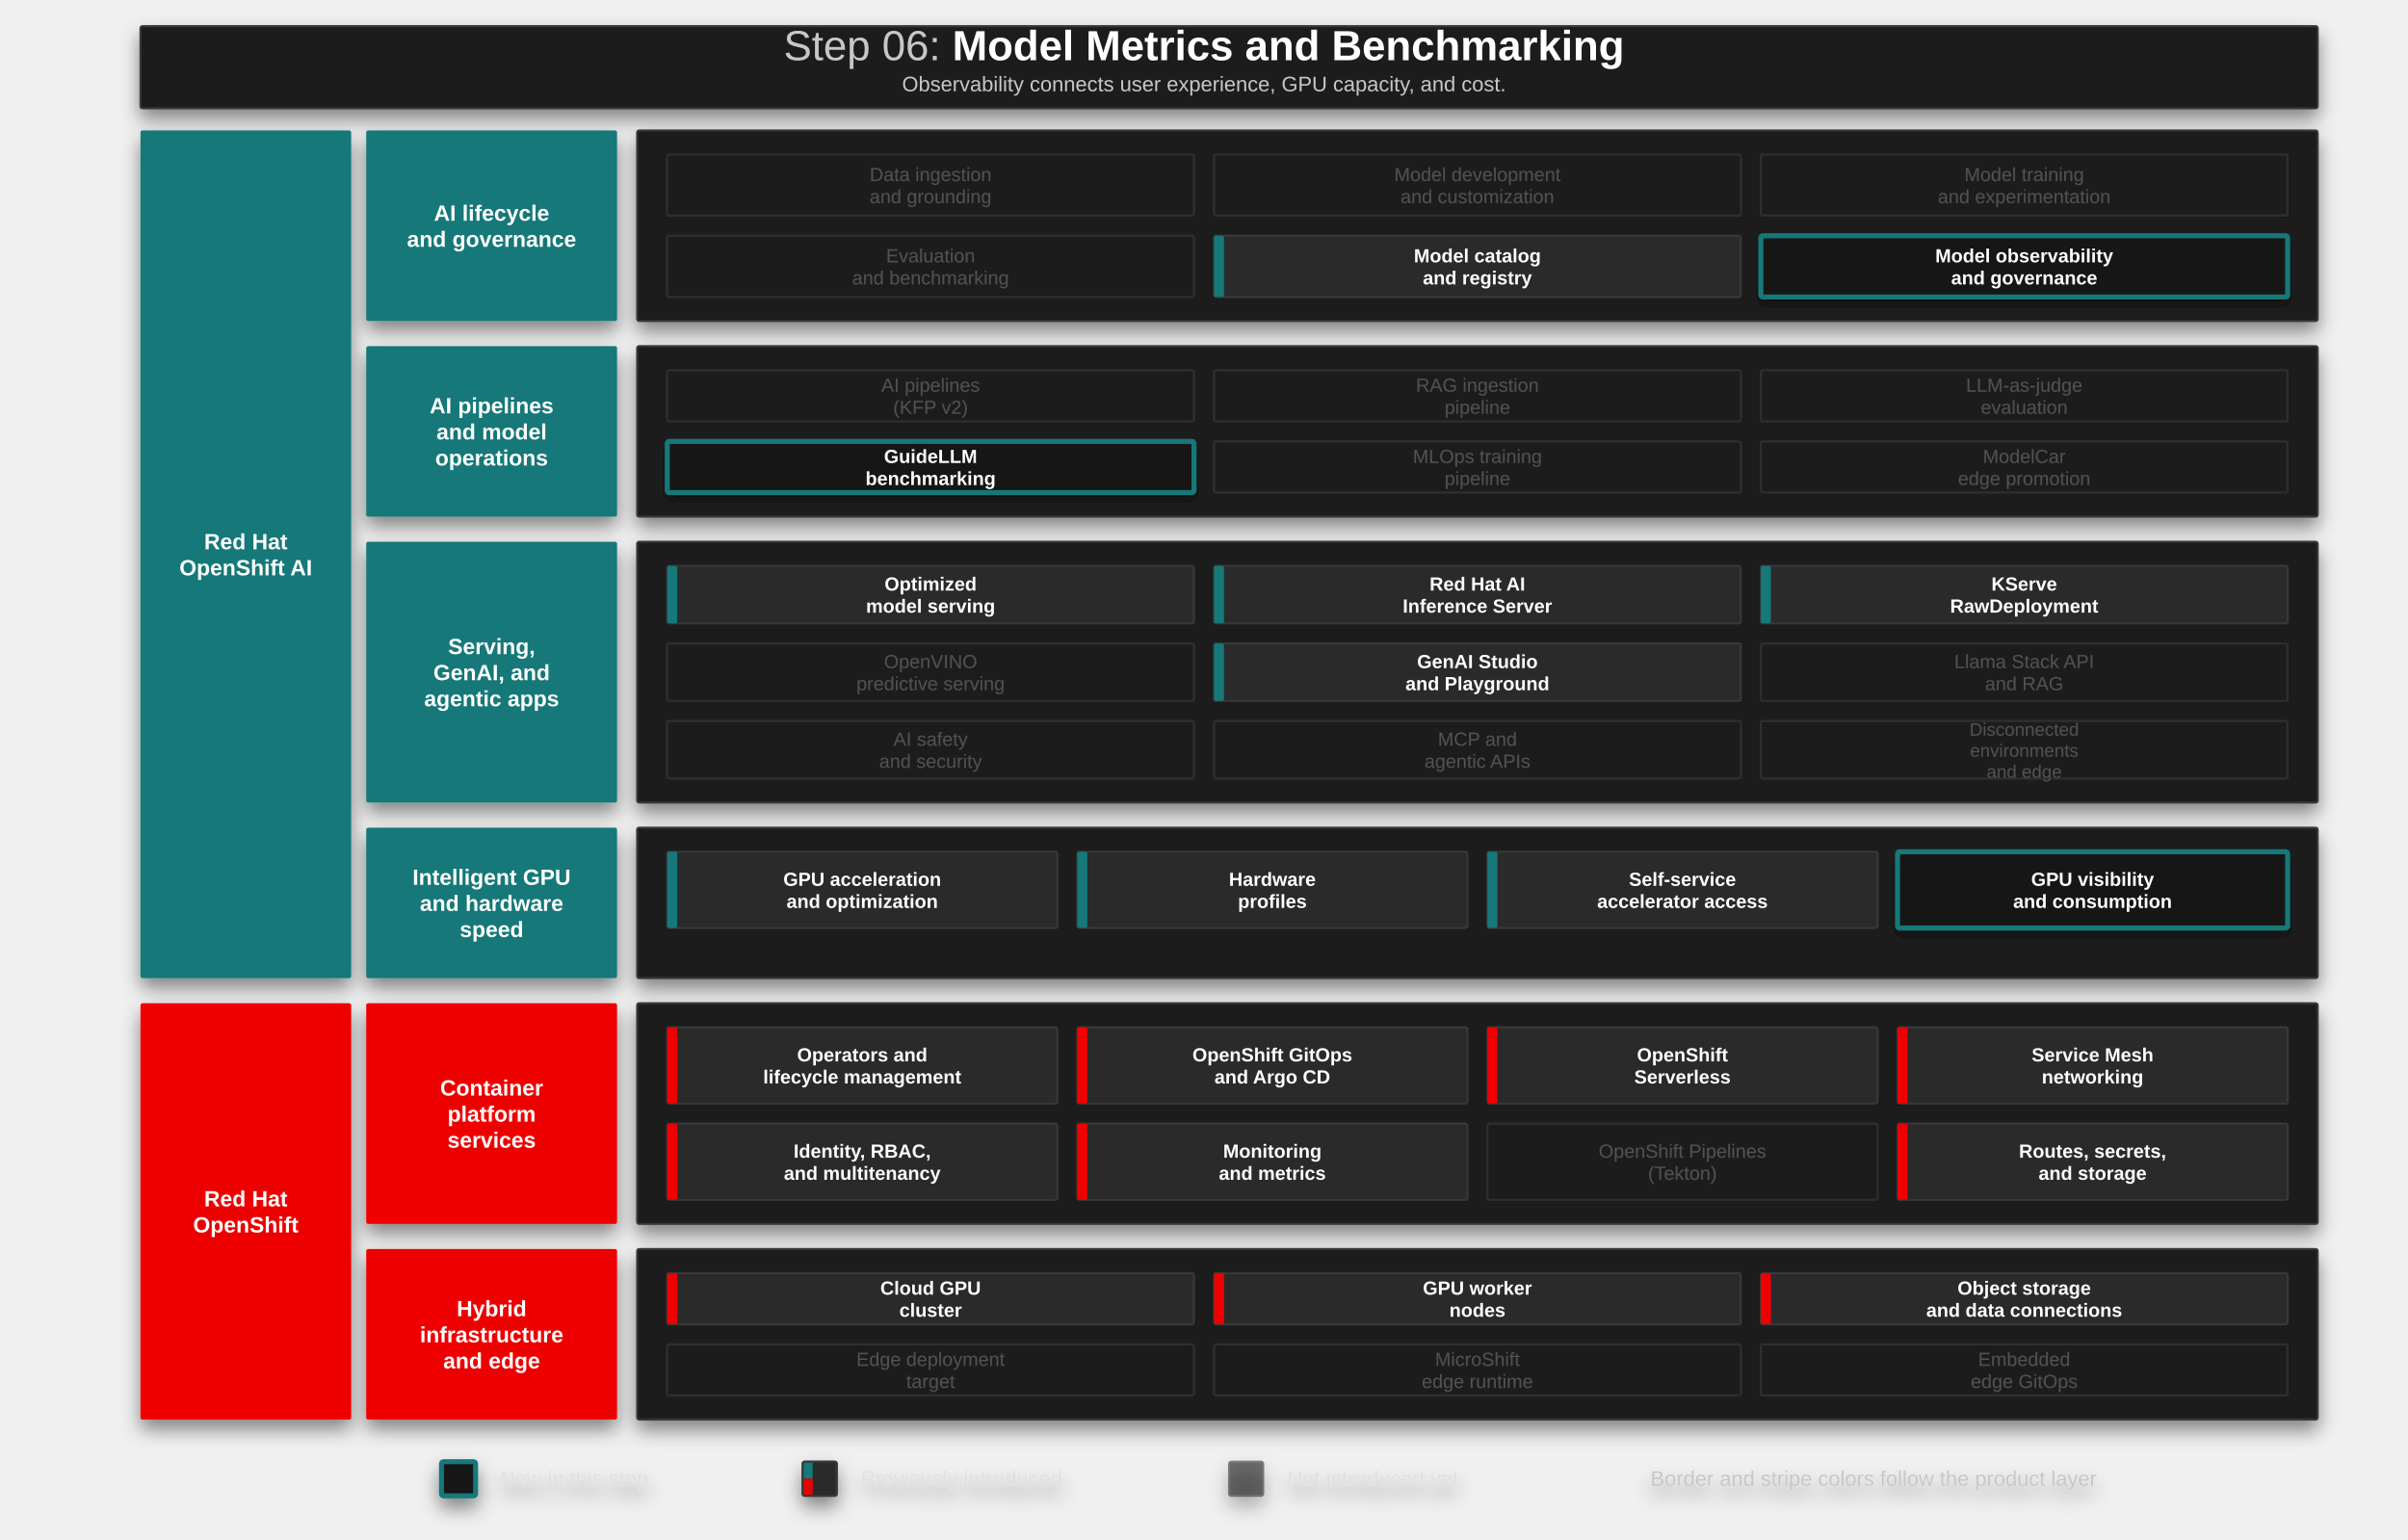
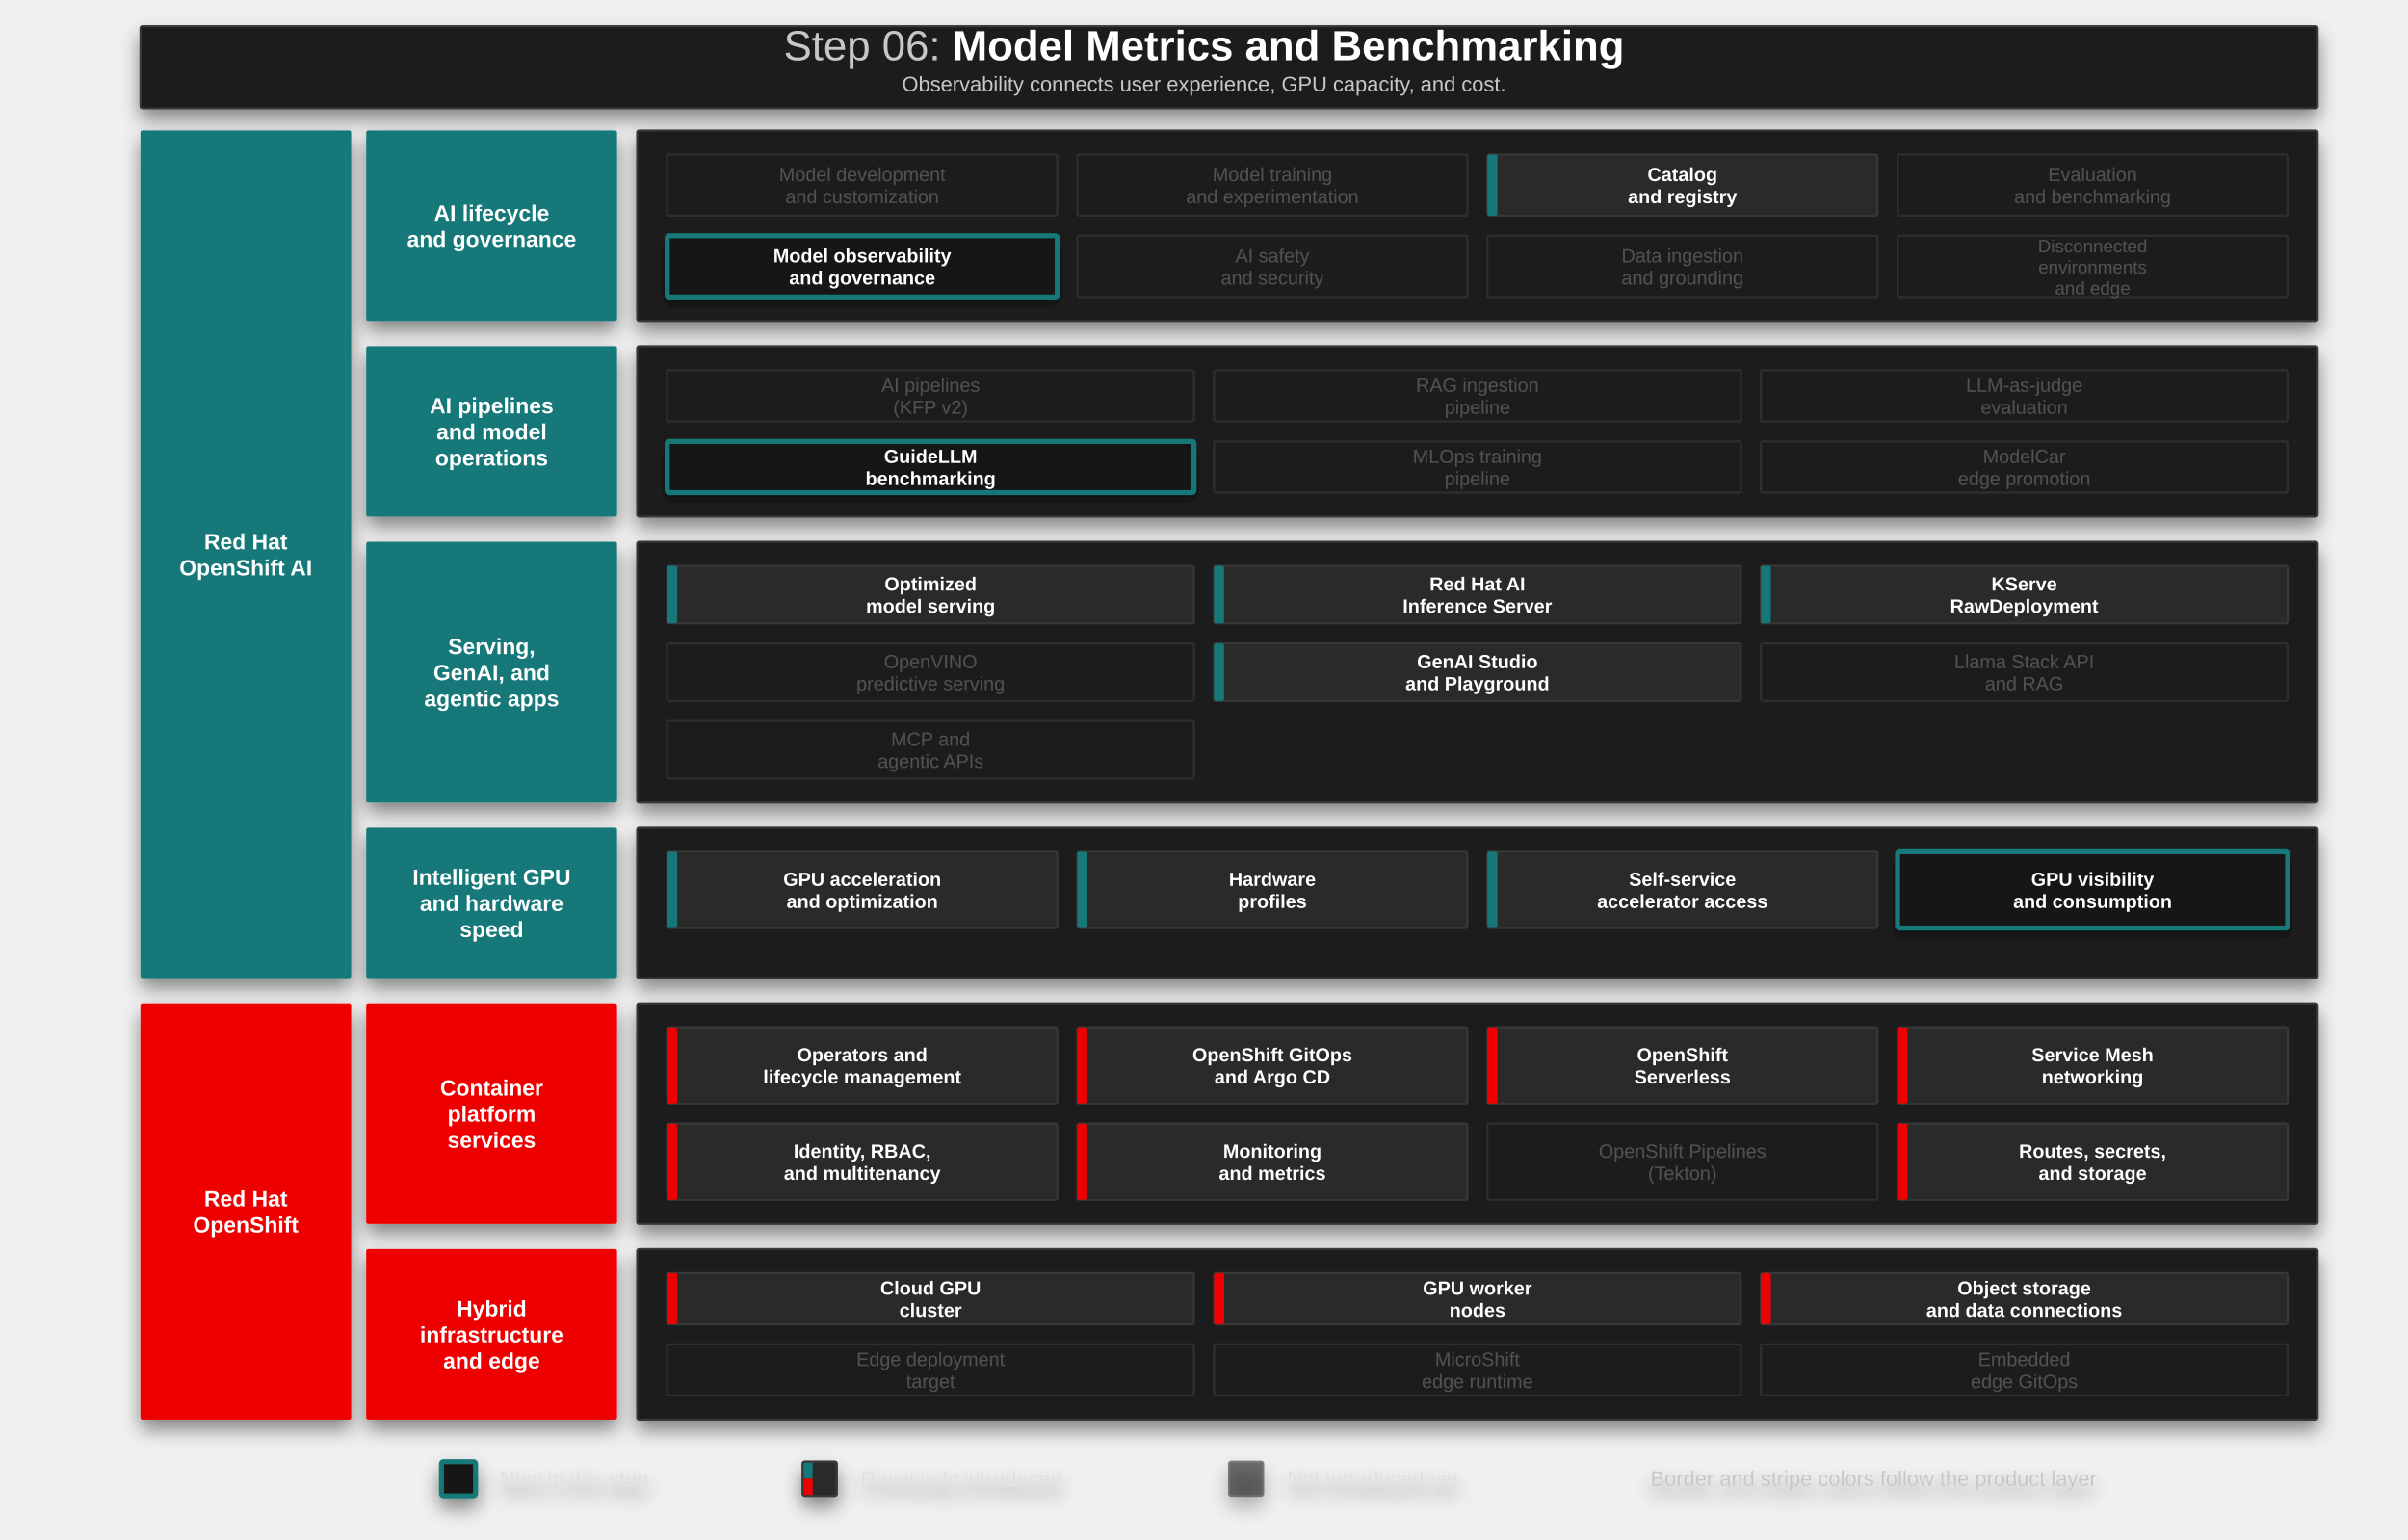
<svg xmlns="http://www.w3.org/2000/svg" width="2400" height="1535" viewBox="0 0 2400 1535" role="img" aria-labelledby="title desc">
  <style>.display{font-family:'Red Hat Display','Arial',sans-serif}.body{font-family:'Red Hat Text','Arial',sans-serif}</style>
  <defs>
    <filter id="lift" x="-20%" y="-20%" width="140%" height="140%">
      <feDropShadow dx="0" dy="6" stdDeviation="5" flood-color="#000" flood-opacity="0.55" />
    </filter>
    <filter id="panelShadow" x="-8%" y="-8%" width="116%" height="116%">
      <feDropShadow dx="0" dy="10" stdDeviation="9" flood-color="#000" flood-opacity="0.45" />
    </filter>
  </defs>
  <g filter="url(#panelShadow)">
    <rect x="140" y="26" width="2170" height="82" rx="2" fill="#1f1f1f" stroke="#383838" stroke-width="2" />
    <text x="1200.0" y="60" class="display" font-size="42" fill="#ffffff" font-weight="700" text-anchor="middle">
      <tspan fill="#c7c7c7" font-weight="500">Step 06:</tspan> Model Metrics and Benchmarking</text>
    <text x="1200.0" y="91" class="body" font-size="21" fill="#c7c7c7" text-anchor="middle">Observability connects user experience, GPU capacity, and cost.</text>
    <rect x="140" y="130" width="210" height="845" rx="2" fill="#147878" stroke="#147878" stroke-width="0" />
    <text x="245.0" y="547.5" class="body" font-size="22" fill="#ffffff" font-weight="700" text-anchor="middle">Red Hat</text>
    <text x="245.0" y="573.5" class="body" font-size="22" fill="#ffffff" font-weight="700" text-anchor="middle">OpenShift AI</text>
    <rect x="140" y="1000" width="210" height="415" rx="2" fill="#ee0000" stroke="#ee0000" stroke-width="0" />
    <text x="245.0" y="1202.5" class="body" font-size="22" fill="#ffffff" font-weight="700" text-anchor="middle">Red Hat</text>
    <text x="245.0" y="1228.5" class="body" font-size="22" fill="#ffffff" font-weight="700" text-anchor="middle">OpenShift</text>
    <rect x="365" y="130" width="250" height="190" rx="2" fill="#147878" stroke="#147878" stroke-width="0" />
    <text x="490.0" y="220.0" class="body" font-size="22" fill="#ffffff" font-weight="700" text-anchor="middle">AI lifecycle</text>
    <text x="490.0" y="246.0" class="body" font-size="22" fill="#ffffff" font-weight="700" text-anchor="middle">and governance</text>
    <rect x="635" y="130" width="1675" height="190" rx="2" fill="#1f1f1f" stroke="#383838" stroke-width="2" />
    <g opacity="0.62">
-       <rect x="665.0" y="154.0" width="525.0" height="61.0" rx="2" fill="#1f1f1f" stroke="#383838" stroke-width="2.0" />
-       <text x="927.5" y="180.5" class="body" font-size="19" fill="#707070" font-weight="450" text-anchor="middle">Data ingestion</text>
-       <text x="927.5" y="202.5" class="body" font-size="19" fill="#707070" font-weight="450" text-anchor="middle">and grounding</text>
-     </g>
-     <g opacity="0.62">
-       <rect x="1210.0" y="154.0" width="525.0" height="61.0" rx="2" fill="#1f1f1f" stroke="#383838" stroke-width="2.0" />
-       <text x="1472.5" y="180.5" class="body" font-size="19" fill="#707070" font-weight="450" text-anchor="middle">Model development</text>
-       <text x="1472.5" y="202.5" class="body" font-size="19" fill="#707070" font-weight="450" text-anchor="middle">and customization</text>
-     </g>
-     <g opacity="0.62">
-       <rect x="1755.0" y="154.0" width="525.0" height="61.0" rx="2" fill="#1f1f1f" stroke="#383838" stroke-width="2.0" />
-       <text x="2017.5" y="180.5" class="body" font-size="19" fill="#707070" font-weight="450" text-anchor="middle">Model training</text>
-       <text x="2017.5" y="202.5" class="body" font-size="19" fill="#707070" font-weight="450" text-anchor="middle">and experimentation</text>
-     </g>
-     <g opacity="0.62">
-       <rect x="665.0" y="235.0" width="525.0" height="61.0" rx="2" fill="#1f1f1f" stroke="#383838" stroke-width="2.0" />
-       <text x="927.5" y="261.5" class="body" font-size="19" fill="#707070" font-weight="450" text-anchor="middle">Evaluation</text>
-       <text x="927.5" y="283.5" class="body" font-size="19" fill="#707070" font-weight="450" text-anchor="middle">and benchmarking</text>
-     </g>
-     <g>
-       <rect x="1210.0" y="235.0" width="525.0" height="61.0" rx="2" fill="#292929" stroke="#383838" stroke-width="2.0" />
-       <rect x="1210.0" y="235.0" width="10" height="61.0" rx="2" fill="#147878" stroke="#147878" stroke-width="0" />
-       <text x="1472.5" y="261.5" class="body" font-size="19" fill="#ffffff" font-weight="550" text-anchor="middle">Model catalog</text>
-       <text x="1472.5" y="283.5" class="body" font-size="19" fill="#ffffff" font-weight="550" text-anchor="middle">and registry</text>
+       <rect x="665.0" y="154.0" width="388.75" height="61.0" rx="2" fill="#1f1f1f" stroke="#383838" stroke-width="2.0" />
+       <text x="859.375" y="180.5" class="body" font-size="19" fill="#707070" font-weight="450" text-anchor="middle">Model development</text>
+       <text x="859.375" y="202.5" class="body" font-size="19" fill="#707070" font-weight="450" text-anchor="middle">and customization</text>
+     </g>
+     <g opacity="0.62">
+       <rect x="1073.75" y="154.0" width="388.75" height="61.0" rx="2" fill="#1f1f1f" stroke="#383838" stroke-width="2.0" />
+       <text x="1268.125" y="180.5" class="body" font-size="19" fill="#707070" font-weight="450" text-anchor="middle">Model training</text>
+       <text x="1268.125" y="202.5" class="body" font-size="19" fill="#707070" font-weight="450" text-anchor="middle">and experimentation</text>
+     </g>
+     <g>
+       <rect x="1482.5" y="154.0" width="388.75" height="61.0" rx="2" fill="#292929" stroke="#383838" stroke-width="2.0" />
+       <rect x="1482.5" y="154.0" width="10" height="61.0" rx="2" fill="#147878" stroke="#147878" stroke-width="0" />
+       <text x="1676.875" y="180.5" class="body" font-size="19" fill="#ffffff" font-weight="550" text-anchor="middle">Catalog</text>
+       <text x="1676.875" y="202.5" class="body" font-size="19" fill="#ffffff" font-weight="550" text-anchor="middle">and registry</text>
+     </g>
+     <g opacity="0.62">
+       <rect x="1891.25" y="154.0" width="388.75" height="61.0" rx="2" fill="#1f1f1f" stroke="#383838" stroke-width="2.0" />
+       <text x="2085.625" y="180.5" class="body" font-size="19" fill="#707070" font-weight="450" text-anchor="middle">Evaluation</text>
+       <text x="2085.625" y="202.5" class="body" font-size="19" fill="#707070" font-weight="450" text-anchor="middle">and benchmarking</text>
    </g>
    <g filter="url(#lift)">
-       <rect x="1755.0" y="235.0" width="525.0" height="61.0" rx="2" fill="#151515" stroke="#147878" stroke-width="5.0" />
-       <text x="2017.5" y="261.5" class="body" font-size="19" fill="#ffffff" font-weight="700" text-anchor="middle">Model observability</text>
-       <text x="2017.5" y="283.5" class="body" font-size="19" fill="#ffffff" font-weight="700" text-anchor="middle">and governance</text>
+       <rect x="665.0" y="235.0" width="388.75" height="61.0" rx="2" fill="#151515" stroke="#147878" stroke-width="5.0" />
+       <text x="859.375" y="261.5" class="body" font-size="19" fill="#ffffff" font-weight="700" text-anchor="middle">Model observability</text>
+       <text x="859.375" y="283.5" class="body" font-size="19" fill="#ffffff" font-weight="700" text-anchor="middle">and governance</text>
+     </g>
+     <g opacity="0.62">
+       <rect x="1073.75" y="235.0" width="388.75" height="61.0" rx="2" fill="#1f1f1f" stroke="#383838" stroke-width="2.0" />
+       <text x="1268.125" y="261.5" class="body" font-size="19" fill="#707070" font-weight="450" text-anchor="middle">AI safety</text>
+       <text x="1268.125" y="283.5" class="body" font-size="19" fill="#707070" font-weight="450" text-anchor="middle">and security</text>
+     </g>
+     <g opacity="0.62">
+       <rect x="1482.5" y="235.0" width="388.75" height="61.0" rx="2" fill="#1f1f1f" stroke="#383838" stroke-width="2.0" />
+       <text x="1676.875" y="261.5" class="body" font-size="19" fill="#707070" font-weight="450" text-anchor="middle">Data ingestion</text>
+       <text x="1676.875" y="283.5" class="body" font-size="19" fill="#707070" font-weight="450" text-anchor="middle">and grounding</text>
+     </g>
+     <g opacity="0.62">
+       <rect x="1891.25" y="235.0" width="388.75" height="61.0" rx="2" fill="#1f1f1f" stroke="#383838" stroke-width="2.0" />
+       <text x="2085.625" y="251.5" class="body" font-size="18" fill="#707070" font-weight="450" text-anchor="middle">Disconnected</text>
+       <text x="2085.625" y="272.5" class="body" font-size="18" fill="#707070" font-weight="450" text-anchor="middle">environments</text>
+       <text x="2085.625" y="293.5" class="body" font-size="18" fill="#707070" font-weight="450" text-anchor="middle">and edge</text>
    </g>
    <rect x="365" y="345" width="250" height="170" rx="2" fill="#147878" stroke="#147878" stroke-width="0" />
    <text x="490.0" y="412.0" class="body" font-size="22" fill="#ffffff" font-weight="700" text-anchor="middle">AI pipelines</text>
    <text x="490.0" y="438.0" class="body" font-size="22" fill="#ffffff" font-weight="700" text-anchor="middle">and model</text>
    <text x="490.0" y="464.0" class="body" font-size="22" fill="#ffffff" font-weight="700" text-anchor="middle">operations</text>
    <rect x="635" y="345" width="1675" height="170" rx="2" fill="#1f1f1f" stroke="#383838" stroke-width="2" />
    <g opacity="0.62">
      <rect x="665.0" y="369.0" width="525.0" height="51.0" rx="2" fill="#1f1f1f" stroke="#383838" stroke-width="2.0" />
      <text x="927.5" y="390.5" class="body" font-size="19" fill="#707070" font-weight="450" text-anchor="middle">AI pipelines</text>
      <text x="927.5" y="412.5" class="body" font-size="19" fill="#707070" font-weight="450" text-anchor="middle">(KFP v2)</text>
    </g>
    <g opacity="0.62">
      <rect x="1210.0" y="369.0" width="525.0" height="51.0" rx="2" fill="#1f1f1f" stroke="#383838" stroke-width="2.0" />
      <text x="1472.5" y="390.5" class="body" font-size="19" fill="#707070" font-weight="450" text-anchor="middle">RAG ingestion</text>
      <text x="1472.5" y="412.5" class="body" font-size="19" fill="#707070" font-weight="450" text-anchor="middle">pipeline</text>
    </g>
    <g opacity="0.62">
      <rect x="1755.0" y="369.0" width="525.0" height="51.0" rx="2" fill="#1f1f1f" stroke="#383838" stroke-width="2.0" />
      <text x="2017.5" y="390.5" class="body" font-size="19" fill="#707070" font-weight="450" text-anchor="middle">LLM-as-judge</text>
      <text x="2017.5" y="412.5" class="body" font-size="19" fill="#707070" font-weight="450" text-anchor="middle">evaluation</text>
    </g>
    <g filter="url(#lift)">
      <rect x="665.0" y="440.0" width="525.0" height="51.0" rx="2" fill="#151515" stroke="#147878" stroke-width="5.0" />
      <text x="927.5" y="461.5" class="body" font-size="19" fill="#ffffff" font-weight="700" text-anchor="middle">GuideLLM</text>
      <text x="927.5" y="483.5" class="body" font-size="19" fill="#ffffff" font-weight="700" text-anchor="middle">benchmarking</text>
    </g>
    <g opacity="0.62">
      <rect x="1210.0" y="440.0" width="525.0" height="51.0" rx="2" fill="#1f1f1f" stroke="#383838" stroke-width="2.0" />
      <text x="1472.5" y="461.5" class="body" font-size="19" fill="#707070" font-weight="450" text-anchor="middle">MLOps training</text>
      <text x="1472.5" y="483.5" class="body" font-size="19" fill="#707070" font-weight="450" text-anchor="middle">pipeline</text>
    </g>
    <g opacity="0.62">
      <rect x="1755.0" y="440.0" width="525.0" height="51.0" rx="2" fill="#1f1f1f" stroke="#383838" stroke-width="2.0" />
      <text x="2017.5" y="461.5" class="body" font-size="19" fill="#707070" font-weight="450" text-anchor="middle">ModelCar</text>
      <text x="2017.5" y="483.5" class="body" font-size="19" fill="#707070" font-weight="450" text-anchor="middle">edge promotion</text>
    </g>
    <rect x="365" y="540" width="250" height="260" rx="2" fill="#147878" stroke="#147878" stroke-width="0" />
    <text x="490.0" y="652.0" class="body" font-size="22" fill="#ffffff" font-weight="700" text-anchor="middle">Serving,</text>
    <text x="490.0" y="678.0" class="body" font-size="22" fill="#ffffff" font-weight="700" text-anchor="middle">GenAI, and</text>
    <text x="490.0" y="704.0" class="body" font-size="22" fill="#ffffff" font-weight="700" text-anchor="middle">agentic apps</text>
    <rect x="635" y="540" width="1675" height="260" rx="2" fill="#1f1f1f" stroke="#383838" stroke-width="2" />
    <g>
      <rect x="665.0" y="564.0" width="525.0" height="57.333" rx="2" fill="#292929" stroke="#383838" stroke-width="2.0" />
      <rect x="665.0" y="564.0" width="10" height="57.333" rx="2" fill="#147878" stroke="#147878" stroke-width="0" />
      <text x="927.5" y="588.667" class="body" font-size="19" fill="#ffffff" font-weight="550" text-anchor="middle">Optimized</text>
      <text x="927.5" y="610.667" class="body" font-size="19" fill="#ffffff" font-weight="550" text-anchor="middle">model serving</text>
    </g>
    <g>
      <rect x="1210.0" y="564.0" width="525.0" height="57.333" rx="2" fill="#292929" stroke="#383838" stroke-width="2.0" />
      <rect x="1210.0" y="564.0" width="10" height="57.333" rx="2" fill="#147878" stroke="#147878" stroke-width="0" />
      <text x="1472.5" y="588.667" class="body" font-size="19" fill="#ffffff" font-weight="550" text-anchor="middle">Red Hat AI</text>
      <text x="1472.5" y="610.667" class="body" font-size="19" fill="#ffffff" font-weight="550" text-anchor="middle">Inference Server</text>
    </g>
    <g>
      <rect x="1755.0" y="564.0" width="525.0" height="57.333" rx="2" fill="#292929" stroke="#383838" stroke-width="2.0" />
      <rect x="1755.0" y="564.0" width="10" height="57.333" rx="2" fill="#147878" stroke="#147878" stroke-width="0" />
      <text x="2017.5" y="588.667" class="body" font-size="19" fill="#ffffff" font-weight="550" text-anchor="middle">KServe</text>
      <text x="2017.5" y="610.667" class="body" font-size="19" fill="#ffffff" font-weight="550" text-anchor="middle">RawDeployment</text>
    </g>
    <g opacity="0.62">
      <rect x="665.0" y="641.333" width="525.0" height="57.333" rx="2" fill="#1f1f1f" stroke="#383838" stroke-width="2.0" />
      <text x="927.5" y="666.0" class="body" font-size="19" fill="#707070" font-weight="450" text-anchor="middle">OpenVINO</text>
      <text x="927.5" y="688.0" class="body" font-size="19" fill="#707070" font-weight="450" text-anchor="middle">predictive serving</text>
    </g>
    <g>
      <rect x="1210.0" y="641.333" width="525.0" height="57.333" rx="2" fill="#292929" stroke="#383838" stroke-width="2.0" />
      <rect x="1210.0" y="641.333" width="10" height="57.333" rx="2" fill="#147878" stroke="#147878" stroke-width="0" />
      <text x="1472.5" y="666.0" class="body" font-size="19" fill="#ffffff" font-weight="550" text-anchor="middle">GenAI Studio</text>
      <text x="1472.5" y="688.0" class="body" font-size="19" fill="#ffffff" font-weight="550" text-anchor="middle">and Playground</text>
    </g>
    <g opacity="0.62">
      <rect x="1755.0" y="641.333" width="525.0" height="57.333" rx="2" fill="#1f1f1f" stroke="#383838" stroke-width="2.0" />
      <text x="2017.5" y="666.0" class="body" font-size="19" fill="#707070" font-weight="450" text-anchor="middle">Llama Stack API</text>
      <text x="2017.5" y="688.0" class="body" font-size="19" fill="#707070" font-weight="450" text-anchor="middle">and RAG</text>
    </g>
    <g opacity="0.62">
      <rect x="665.0" y="718.667" width="525.0" height="57.333" rx="2" fill="#1f1f1f" stroke="#383838" stroke-width="2.0" />
-       <text x="927.5" y="743.333" class="body" font-size="19" fill="#707070" font-weight="450" text-anchor="middle">AI safety</text>
-       <text x="927.5" y="765.333" class="body" font-size="19" fill="#707070" font-weight="450" text-anchor="middle">and security</text>
-     </g>
-     <g opacity="0.62">
-       <rect x="1210.0" y="718.667" width="525.0" height="57.333" rx="2" fill="#1f1f1f" stroke="#383838" stroke-width="2.0" />
-       <text x="1472.5" y="743.333" class="body" font-size="19" fill="#707070" font-weight="450" text-anchor="middle">MCP and</text>
-       <text x="1472.5" y="765.333" class="body" font-size="19" fill="#707070" font-weight="450" text-anchor="middle">agentic APIs</text>
-     </g>
-     <g opacity="0.62">
-       <rect x="1755.0" y="718.667" width="525.0" height="57.333" rx="2" fill="#1f1f1f" stroke="#383838" stroke-width="2.0" />
-       <text x="2017.5" y="733.333" class="body" font-size="18" fill="#707070" font-weight="450" text-anchor="middle">Disconnected</text>
-       <text x="2017.5" y="754.333" class="body" font-size="18" fill="#707070" font-weight="450" text-anchor="middle">environments</text>
-       <text x="2017.5" y="775.333" class="body" font-size="18" fill="#707070" font-weight="450" text-anchor="middle">and edge</text>
+       <text x="927.5" y="743.333" class="body" font-size="19" fill="#707070" font-weight="450" text-anchor="middle">MCP and</text>
+       <text x="927.5" y="765.333" class="body" font-size="19" fill="#707070" font-weight="450" text-anchor="middle">agentic APIs</text>
    </g>
    <rect x="365" y="825" width="250" height="150" rx="2" fill="#147878" stroke="#147878" stroke-width="0" />
    <text x="490.0" y="882.0" class="body" font-size="22" fill="#ffffff" font-weight="700" text-anchor="middle">Intelligent GPU</text>
    <text x="490.0" y="908.0" class="body" font-size="22" fill="#ffffff" font-weight="700" text-anchor="middle">and hardware</text>
    <text x="490.0" y="934.0" class="body" font-size="22" fill="#ffffff" font-weight="700" text-anchor="middle">speed</text>
    <rect x="635" y="825" width="1675" height="150" rx="2" fill="#1f1f1f" stroke="#383838" stroke-width="2" />
    <g>
      <rect x="665.0" y="849" width="388.75" height="76" rx="2" fill="#292929" stroke="#383838" stroke-width="2.0" />
      <rect x="665.0" y="849" width="10" height="76" rx="2" fill="#147878" stroke="#147878" stroke-width="0" />
      <text x="859.375" y="883.0" class="body" font-size="19" fill="#ffffff" font-weight="550" text-anchor="middle">GPU acceleration</text>
      <text x="859.375" y="905.0" class="body" font-size="19" fill="#ffffff" font-weight="550" text-anchor="middle">and optimization</text>
    </g>
    <g>
      <rect x="1073.75" y="849" width="388.75" height="76" rx="2" fill="#292929" stroke="#383838" stroke-width="2.0" />
      <rect x="1073.75" y="849" width="10" height="76" rx="2" fill="#147878" stroke="#147878" stroke-width="0" />
      <text x="1268.125" y="883.0" class="body" font-size="19" fill="#ffffff" font-weight="550" text-anchor="middle">Hardware</text>
      <text x="1268.125" y="905.0" class="body" font-size="19" fill="#ffffff" font-weight="550" text-anchor="middle">profiles</text>
    </g>
    <g>
      <rect x="1482.5" y="849" width="388.75" height="76" rx="2" fill="#292929" stroke="#383838" stroke-width="2.0" />
      <rect x="1482.5" y="849" width="10" height="76" rx="2" fill="#147878" stroke="#147878" stroke-width="0" />
      <text x="1676.875" y="883.0" class="body" font-size="19" fill="#ffffff" font-weight="550" text-anchor="middle">Self-service</text>
      <text x="1676.875" y="905.0" class="body" font-size="19" fill="#ffffff" font-weight="550" text-anchor="middle">accelerator access</text>
    </g>
    <g filter="url(#lift)">
      <rect x="1891.25" y="849" width="388.75" height="76" rx="2" fill="#151515" stroke="#147878" stroke-width="5.0" />
      <text x="2085.625" y="883.0" class="body" font-size="19" fill="#ffffff" font-weight="700" text-anchor="middle">GPU visibility</text>
      <text x="2085.625" y="905.0" class="body" font-size="19" fill="#ffffff" font-weight="700" text-anchor="middle">and consumption</text>
    </g>
    <rect x="365" y="1000" width="250" height="220" rx="2" fill="#ee0000" stroke="#ee0000" stroke-width="0" />
    <text x="490.0" y="1092.0" class="body" font-size="22" fill="#ffffff" font-weight="700" text-anchor="middle">Container</text>
    <text x="490.0" y="1118.0" class="body" font-size="22" fill="#ffffff" font-weight="700" text-anchor="middle">platform</text>
    <text x="490.0" y="1144.0" class="body" font-size="22" fill="#ffffff" font-weight="700" text-anchor="middle">services</text>
    <rect x="635" y="1000" width="1675" height="220" rx="2" fill="#1f1f1f" stroke="#383838" stroke-width="2" />
    <g>
      <rect x="665.0" y="1024" width="388.75" height="76" rx="2" fill="#292929" stroke="#383838" stroke-width="2.0" />
      <rect x="665.0" y="1024" width="10" height="76" rx="2" fill="#ee0000" stroke="#ee0000" stroke-width="0" />
      <text x="859.375" y="1058.0" class="body" font-size="19" fill="#ffffff" font-weight="550" text-anchor="middle">Operators and</text>
      <text x="859.375" y="1080.0" class="body" font-size="19" fill="#ffffff" font-weight="550" text-anchor="middle">lifecycle management</text>
    </g>
    <g>
      <rect x="1073.75" y="1024" width="388.75" height="76" rx="2" fill="#292929" stroke="#383838" stroke-width="2.0" />
      <rect x="1073.75" y="1024" width="10" height="76" rx="2" fill="#ee0000" stroke="#ee0000" stroke-width="0" />
      <text x="1268.125" y="1058.0" class="body" font-size="19" fill="#ffffff" font-weight="550" text-anchor="middle">OpenShift GitOps</text>
      <text x="1268.125" y="1080.0" class="body" font-size="19" fill="#ffffff" font-weight="550" text-anchor="middle">and Argo CD</text>
    </g>
    <g>
      <rect x="1482.5" y="1024" width="388.75" height="76" rx="2" fill="#292929" stroke="#383838" stroke-width="2.0" />
      <rect x="1482.5" y="1024" width="10" height="76" rx="2" fill="#ee0000" stroke="#ee0000" stroke-width="0" />
      <text x="1676.875" y="1058.0" class="body" font-size="19" fill="#ffffff" font-weight="550" text-anchor="middle">OpenShift</text>
      <text x="1676.875" y="1080.0" class="body" font-size="19" fill="#ffffff" font-weight="550" text-anchor="middle">Serverless</text>
    </g>
    <g>
      <rect x="1891.25" y="1024" width="388.75" height="76" rx="2" fill="#292929" stroke="#383838" stroke-width="2.0" />
      <rect x="1891.25" y="1024" width="10" height="76" rx="2" fill="#ee0000" stroke="#ee0000" stroke-width="0" />
      <text x="2085.625" y="1058.0" class="body" font-size="19" fill="#ffffff" font-weight="550" text-anchor="middle">Service Mesh</text>
      <text x="2085.625" y="1080.0" class="body" font-size="19" fill="#ffffff" font-weight="550" text-anchor="middle">networking</text>
    </g>
    <g>
      <rect x="665.0" y="1120" width="388.75" height="76" rx="2" fill="#292929" stroke="#383838" stroke-width="2.0" />
      <rect x="665.0" y="1120" width="10" height="76" rx="2" fill="#ee0000" stroke="#ee0000" stroke-width="0" />
      <text x="859.375" y="1154.0" class="body" font-size="19" fill="#ffffff" font-weight="550" text-anchor="middle">Identity, RBAC,</text>
      <text x="859.375" y="1176.0" class="body" font-size="19" fill="#ffffff" font-weight="550" text-anchor="middle">and multitenancy</text>
    </g>
    <g>
      <rect x="1073.75" y="1120" width="388.75" height="76" rx="2" fill="#292929" stroke="#383838" stroke-width="2.0" />
      <rect x="1073.75" y="1120" width="10" height="76" rx="2" fill="#ee0000" stroke="#ee0000" stroke-width="0" />
      <text x="1268.125" y="1154.0" class="body" font-size="19" fill="#ffffff" font-weight="550" text-anchor="middle">Monitoring</text>
      <text x="1268.125" y="1176.0" class="body" font-size="19" fill="#ffffff" font-weight="550" text-anchor="middle">and metrics</text>
    </g>
    <g opacity="0.62">
      <rect x="1482.5" y="1120" width="388.75" height="76" rx="2" fill="#1f1f1f" stroke="#383838" stroke-width="2.0" />
      <text x="1676.875" y="1154.0" class="body" font-size="19" fill="#707070" font-weight="450" text-anchor="middle">OpenShift Pipelines</text>
      <text x="1676.875" y="1176.0" class="body" font-size="19" fill="#707070" font-weight="450" text-anchor="middle">(Tekton)</text>
    </g>
    <g>
      <rect x="1891.25" y="1120" width="388.75" height="76" rx="2" fill="#292929" stroke="#383838" stroke-width="2.0" />
      <rect x="1891.25" y="1120" width="10" height="76" rx="2" fill="#ee0000" stroke="#ee0000" stroke-width="0" />
      <text x="2085.625" y="1154.0" class="body" font-size="19" fill="#ffffff" font-weight="550" text-anchor="middle">Routes, secrets,</text>
      <text x="2085.625" y="1176.0" class="body" font-size="19" fill="#ffffff" font-weight="550" text-anchor="middle">and storage</text>
    </g>
    <rect x="365" y="1245" width="250" height="170" rx="2" fill="#ee0000" stroke="#ee0000" stroke-width="0" />
    <text x="490.0" y="1312.0" class="body" font-size="22" fill="#ffffff" font-weight="700" text-anchor="middle">Hybrid</text>
    <text x="490.0" y="1338.0" class="body" font-size="22" fill="#ffffff" font-weight="700" text-anchor="middle">infrastructure</text>
    <text x="490.0" y="1364.0" class="body" font-size="22" fill="#ffffff" font-weight="700" text-anchor="middle">and edge</text>
    <rect x="635" y="1245" width="1675" height="170" rx="2" fill="#1f1f1f" stroke="#383838" stroke-width="2" />
    <g>
      <rect x="665.0" y="1269.0" width="525.0" height="51.0" rx="2" fill="#292929" stroke="#383838" stroke-width="2.0" />
      <rect x="665.0" y="1269.0" width="10" height="51.0" rx="2" fill="#ee0000" stroke="#ee0000" stroke-width="0" />
      <text x="927.5" y="1290.5" class="body" font-size="19" fill="#ffffff" font-weight="550" text-anchor="middle">Cloud GPU</text>
      <text x="927.5" y="1312.5" class="body" font-size="19" fill="#ffffff" font-weight="550" text-anchor="middle">cluster</text>
    </g>
    <g>
      <rect x="1210.0" y="1269.0" width="525.0" height="51.0" rx="2" fill="#292929" stroke="#383838" stroke-width="2.0" />
      <rect x="1210.0" y="1269.0" width="10" height="51.0" rx="2" fill="#ee0000" stroke="#ee0000" stroke-width="0" />
      <text x="1472.5" y="1290.5" class="body" font-size="19" fill="#ffffff" font-weight="550" text-anchor="middle">GPU worker</text>
      <text x="1472.5" y="1312.5" class="body" font-size="19" fill="#ffffff" font-weight="550" text-anchor="middle">nodes</text>
    </g>
    <g>
      <rect x="1755.0" y="1269.0" width="525.0" height="51.0" rx="2" fill="#292929" stroke="#383838" stroke-width="2.0" />
      <rect x="1755.0" y="1269.0" width="10" height="51.0" rx="2" fill="#ee0000" stroke="#ee0000" stroke-width="0" />
      <text x="2017.5" y="1290.5" class="body" font-size="19" fill="#ffffff" font-weight="550" text-anchor="middle">Object storage</text>
      <text x="2017.5" y="1312.5" class="body" font-size="19" fill="#ffffff" font-weight="550" text-anchor="middle">and data connections</text>
    </g>
    <g opacity="0.62">
      <rect x="665.0" y="1340.0" width="525.0" height="51.0" rx="2" fill="#1f1f1f" stroke="#383838" stroke-width="2.0" />
      <text x="927.5" y="1361.5" class="body" font-size="19" fill="#707070" font-weight="450" text-anchor="middle">Edge deployment</text>
      <text x="927.5" y="1383.5" class="body" font-size="19" fill="#707070" font-weight="450" text-anchor="middle">target</text>
    </g>
    <g opacity="0.62">
      <rect x="1210.0" y="1340.0" width="525.0" height="51.0" rx="2" fill="#1f1f1f" stroke="#383838" stroke-width="2.0" />
      <text x="1472.5" y="1361.5" class="body" font-size="19" fill="#707070" font-weight="450" text-anchor="middle">MicroShift</text>
      <text x="1472.5" y="1383.5" class="body" font-size="19" fill="#707070" font-weight="450" text-anchor="middle">edge runtime</text>
    </g>
    <g opacity="0.62">
      <rect x="1755.0" y="1340.0" width="525.0" height="51.0" rx="2" fill="#1f1f1f" stroke="#383838" stroke-width="2.0" />
      <text x="2017.5" y="1361.5" class="body" font-size="19" fill="#707070" font-weight="450" text-anchor="middle">Embedded</text>
      <text x="2017.5" y="1383.5" class="body" font-size="19" fill="#707070" font-weight="450" text-anchor="middle">edge GitOps</text>
    </g>
    <rect x="440" y="1457" width="34" height="34" rx="2" fill="#151515" stroke="#147878" stroke-width="5" />
    <text x="498" y="1481" class="body" font-size="21" fill="#e0e0e0">New in this step</text>
    <rect x="800" y="1457" width="34" height="34" rx="2" fill="#292929" stroke="#383838" stroke-width="2" />
    <rect x="800" y="1457" width="10" height="17" rx="0" fill="#147878" stroke="#147878" stroke-width="0" />
    <rect x="800" y="1474" width="10" height="17" rx="0" fill="#ee0000" stroke="#ee0000" stroke-width="0" />
    <rect x="800" y="1457" width="34" height="34" rx="2" fill="none" stroke="#383838" stroke-width="2" />
    <text x="858" y="1481" class="body" font-size="21" fill="#e0e0e0">Previously introduced</text>
    <rect x="1225" y="1457" width="34" height="34" rx="2" fill="#1f1f1f" stroke="#383838" stroke-width="2" opacity="0.62" />
    <text x="1283" y="1481" class="body" font-size="21" fill="#e0e0e0">Not introduced yet</text>
    <text x="1645" y="1481" class="body" font-size="21" fill="#c7c7c7">Border and stripe colors follow the product layer</text>
  </g>
</svg>
